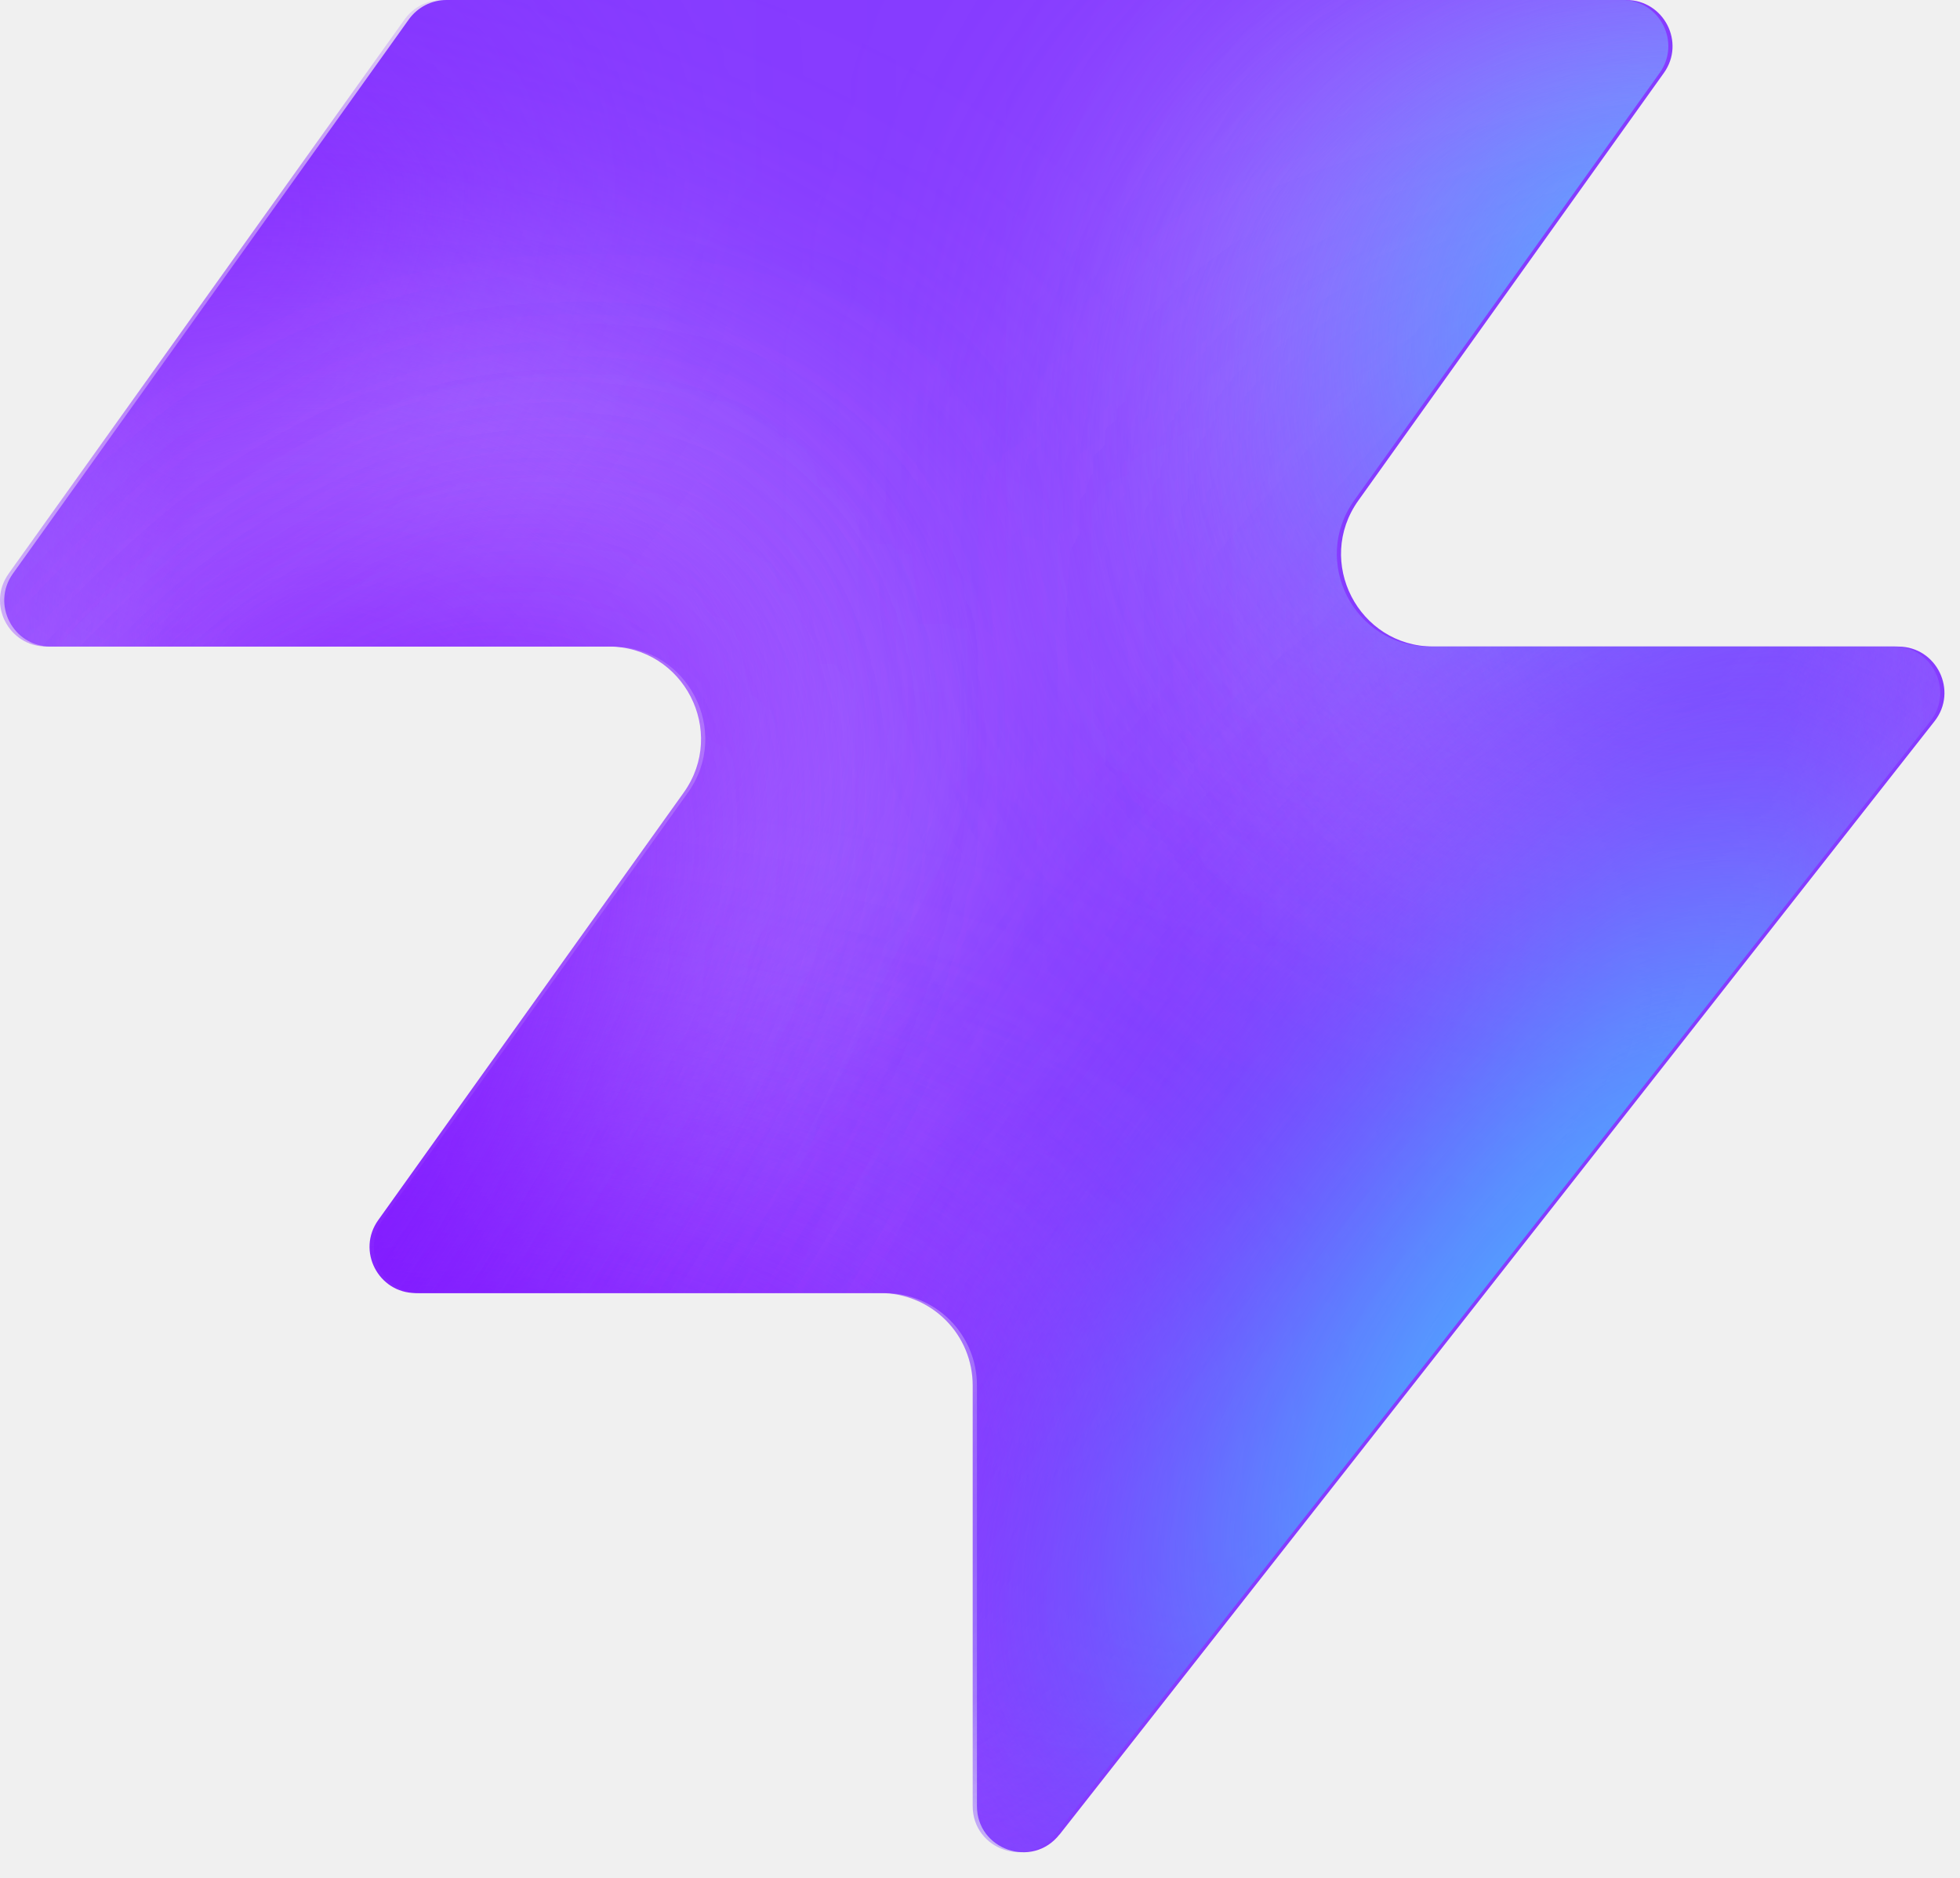
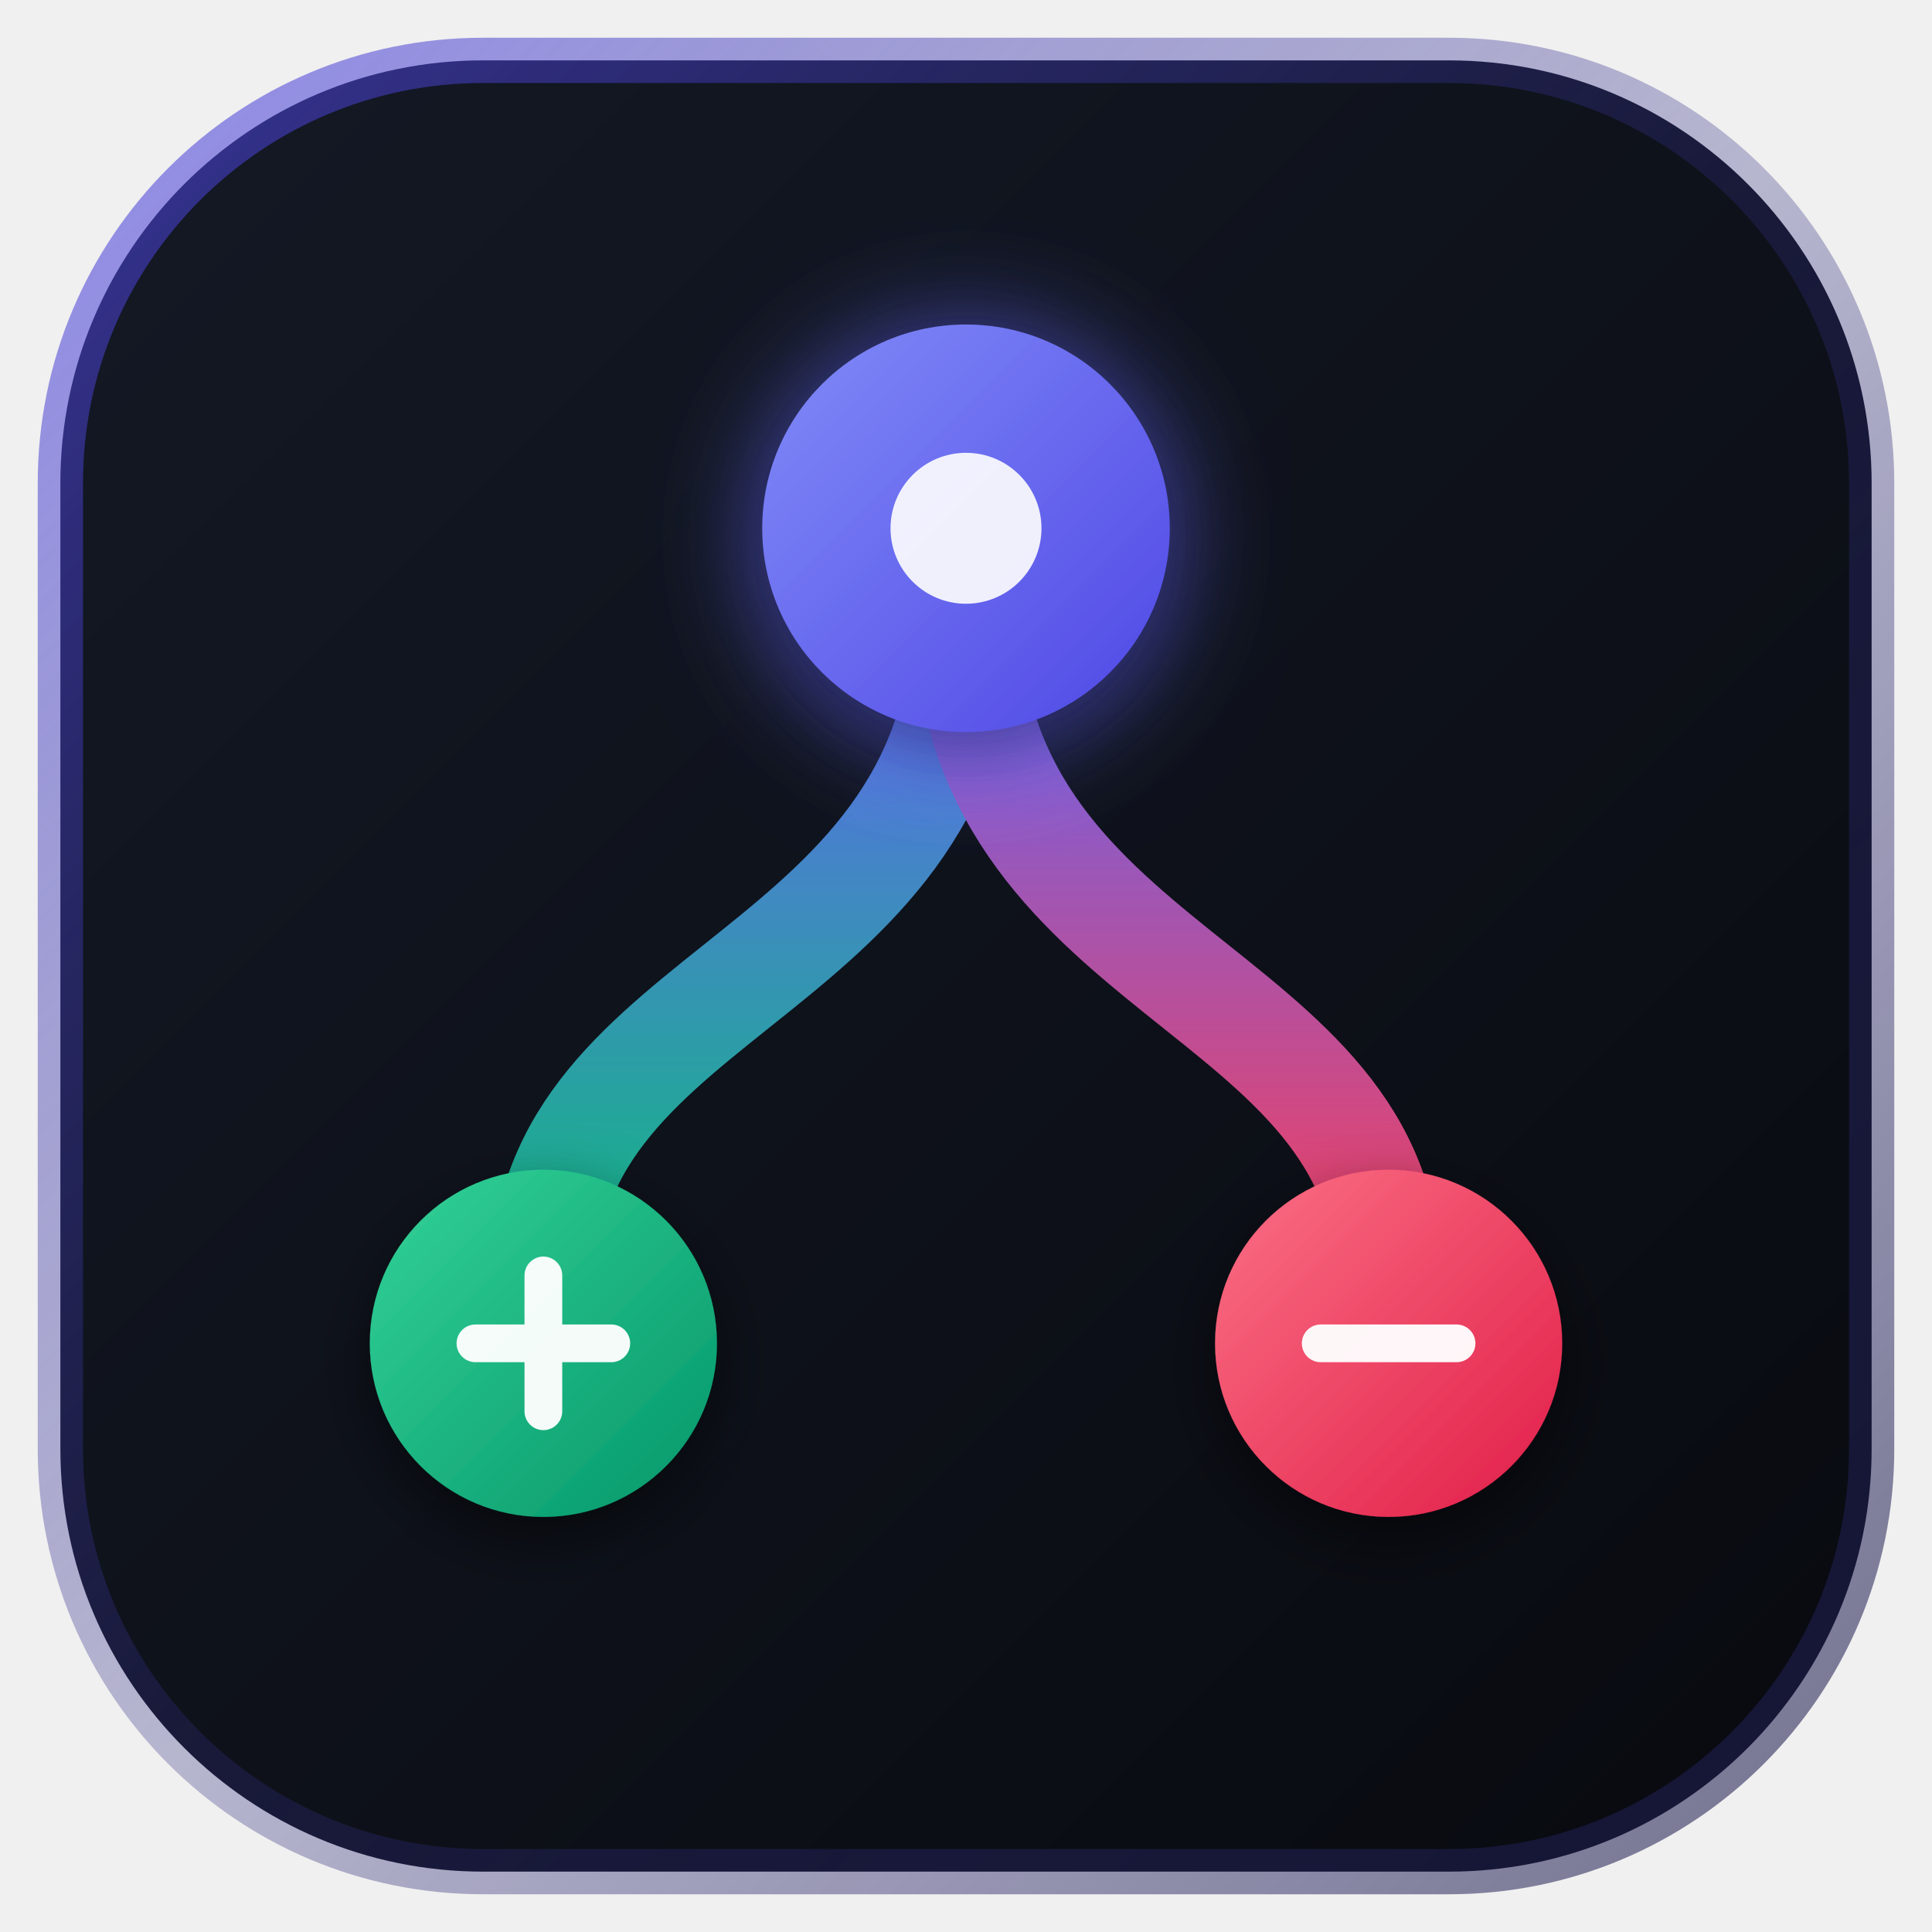
- <svg xmlns="http://www.w3.org/2000/svg" width="48" height="46" fill="none" viewBox="0 0 48 46">
-   <path fill="#863bff" d="M25.946 44.938c-.664.845-2.021.375-2.021-.698V33.937a2.26 2.26 0 0 0-2.262-2.262H10.287c-.92 0-1.456-1.04-.92-1.788l7.48-10.471c1.07-1.497 0-3.578-1.842-3.578H1.237c-.92 0-1.456-1.04-.92-1.788L10.013.474c.214-.297.556-.474.92-.474h28.894c.92 0 1.456 1.04.92 1.788l-7.48 10.471c-1.07 1.498 0 3.579 1.842 3.579h11.377c.943 0 1.473 1.088.89 1.83L25.947 44.94z" style="fill:#863bff;fill:color(display-p3 .525 .23 1);fill-opacity:1" />
-   <mask id="a" width="48" height="46" x="0" y="0" maskUnits="userSpaceOnUse" style="mask-type:alpha">
-     <path fill="#000" d="M25.842 44.938c-.664.844-2.021.375-2.021-.698V33.937a2.26 2.26 0 0 0-2.262-2.262H10.183c-.92 0-1.456-1.04-.92-1.788l7.48-10.471c1.07-1.498 0-3.579-1.842-3.579H1.133c-.92 0-1.456-1.04-.92-1.787L9.91.473c.214-.297.556-.474.92-.474h28.894c.92 0 1.456 1.04.92 1.788l-7.48 10.471c-1.07 1.498 0 3.578 1.842 3.578h11.377c.943 0 1.473 1.088.89 1.832L25.843 44.94z" style="fill:#000;fill-opacity:1" />
-   </mask>
-   <g mask="url(#a)">
-     <g filter="url(#b)">
-       <ellipse cx="5.508" cy="14.704" fill="#ede6ff" rx="5.508" ry="14.704" style="fill:#ede6ff;fill:color(display-p3 .927 .903 1);fill-opacity:1" transform="matrix(.00324 1 1 -.00324 -4.47 31.516)" />
-     </g>
-     <g filter="url(#c)">
-       <ellipse cx="10.399" cy="29.851" fill="#ede6ff" rx="10.399" ry="29.851" style="fill:#ede6ff;fill:color(display-p3 .927 .903 1);fill-opacity:1" transform="matrix(.00324 1 1 -.00324 -39.328 7.883)" />
-     </g>
-     <g filter="url(#d)">
-       <ellipse cx="5.508" cy="30.487" fill="#7e14ff" rx="5.508" ry="30.487" style="fill:#7e14ff;fill:color(display-p3 .492 .077 1);fill-opacity:1" transform="rotate(89.814 -25.913 -14.639)scale(1 -1)" />
-     </g>
-     <g filter="url(#e)">
-       <ellipse cx="5.508" cy="30.599" fill="#7e14ff" rx="5.508" ry="30.599" style="fill:#7e14ff;fill:color(display-p3 .492 .077 1);fill-opacity:1" transform="rotate(89.814 -32.644 -3.334)scale(1 -1)" />
-     </g>
-     <g filter="url(#f)">
-       <ellipse cx="5.508" cy="30.599" fill="#7e14ff" rx="5.508" ry="30.599" style="fill:#7e14ff;fill:color(display-p3 .492 .077 1);fill-opacity:1" transform="matrix(.00324 1 1 -.00324 -34.34 30.47)" />
-     </g>
-     <g filter="url(#g)">
-       <ellipse cx="14.072" cy="22.078" fill="#ede6ff" rx="14.072" ry="22.078" style="fill:#ede6ff;fill:color(display-p3 .927 .903 1);fill-opacity:1" transform="rotate(93.35 24.506 48.493)scale(-1 1)" />
-     </g>
-     <g filter="url(#h)">
-       <ellipse cx="3.47" cy="21.501" fill="#7e14ff" rx="3.47" ry="21.501" style="fill:#7e14ff;fill:color(display-p3 .492 .077 1);fill-opacity:1" transform="rotate(89.009 28.708 47.59)scale(-1 1)" />
-     </g>
-     <g filter="url(#i)">
-       <ellipse cx="3.47" cy="21.501" fill="#7e14ff" rx="3.47" ry="21.501" style="fill:#7e14ff;fill:color(display-p3 .492 .077 1);fill-opacity:1" transform="rotate(89.009 28.708 47.59)scale(-1 1)" />
-     </g>
-     <g filter="url(#j)">
-       <ellipse cx=".387" cy="8.972" fill="#7e14ff" rx="4.407" ry="29.108" style="fill:#7e14ff;fill:color(display-p3 .492 .077 1);fill-opacity:1" transform="rotate(39.51 .387 8.972)" />
-     </g>
-     <g filter="url(#k)">
-       <ellipse cx="47.523" cy="-6.092" fill="#7e14ff" rx="4.407" ry="29.108" style="fill:#7e14ff;fill:color(display-p3 .492 .077 1);fill-opacity:1" transform="rotate(37.892 47.523 -6.092)" />
-     </g>
-     <g filter="url(#l)">
-       <ellipse cx="41.412" cy="6.333" fill="#47bfff" rx="5.971" ry="9.665" style="fill:#47bfff;fill:color(display-p3 .28 .748 1);fill-opacity:1" transform="rotate(37.892 41.412 6.333)" />
-     </g>
-     <g filter="url(#m)">
-       <ellipse cx="-1.879" cy="38.332" fill="#7e14ff" rx="4.407" ry="29.108" style="fill:#7e14ff;fill:color(display-p3 .492 .077 1);fill-opacity:1" transform="rotate(37.892 -1.88 38.332)" />
-     </g>
-     <g filter="url(#n)">
-       <ellipse cx="-1.879" cy="38.332" fill="#7e14ff" rx="4.407" ry="29.108" style="fill:#7e14ff;fill:color(display-p3 .492 .077 1);fill-opacity:1" transform="rotate(37.892 -1.88 38.332)" />
-     </g>
-     <g filter="url(#o)">
-       <ellipse cx="35.651" cy="29.907" fill="#7e14ff" rx="4.407" ry="29.108" style="fill:#7e14ff;fill:color(display-p3 .492 .077 1);fill-opacity:1" transform="rotate(37.892 35.651 29.907)" />
-     </g>
-     <g filter="url(#p)">
-       <ellipse cx="38.418" cy="32.4" fill="#47bfff" rx="5.971" ry="15.297" style="fill:#47bfff;fill:color(display-p3 .28 .748 1);fill-opacity:1" transform="rotate(37.892 38.418 32.4)" />
-     </g>
-   </g>
+ <svg xmlns="http://www.w3.org/2000/svg" viewBox="0 0 512 512" width="512" height="512">
  <defs>
-     <filter id="b" width="60.045" height="41.654" x="-19.77" y="16.149" color-interpolation-filters="sRGB" filterUnits="userSpaceOnUse">
-       <feFlood flood-opacity="0" result="BackgroundImageFix" />
-       <feBlend in="SourceGraphic" in2="BackgroundImageFix" result="shape" />
-       <feGaussianBlur result="effect1_foregroundBlur_2002_17158" stdDeviation="7.659" />
+     <linearGradient id="bg-grad" x1="0%" y1="0%" x2="100%" y2="100%">
+       <stop offset="0%" stop-color="#141925" />
+       <stop offset="100%" stop-color="#080a0f" />
+     </linearGradient>
+     <linearGradient id="border-grad" x1="0%" y1="0%" x2="100%" y2="100%">
+       <stop offset="0%" stop-color="#4f46e5" stop-opacity="0.6" />
+       <stop offset="50%" stop-color="#312e81" stop-opacity="0.3" />
+       <stop offset="100%" stop-color="#1e1b4b" stop-opacity="0.6" />
+     </linearGradient>
+     <linearGradient id="claim-grad" x1="0%" y1="0%" x2="100%" y2="100%">
+       <stop offset="0%" stop-color="#818cf8" />
+       <stop offset="100%" stop-color="#4f46e5" />
+     </linearGradient>
+     <linearGradient id="support-grad" x1="0%" y1="0%" x2="100%" y2="100%">
+       <stop offset="0%" stop-color="#34d399" />
+       <stop offset="100%" stop-color="#059669" />
+     </linearGradient>
+     <linearGradient id="attack-grad" x1="0%" y1="0%" x2="100%" y2="100%">
+       <stop offset="0%" stop-color="#fb7185" />
+       <stop offset="100%" stop-color="#e11d48" />
+     </linearGradient>
+     <linearGradient id="branch-left" x1="0%" y1="0%" x2="0%" y2="100%">
+       <stop offset="0%" stop-color="#6366f1" />
+       <stop offset="100%" stop-color="#10b981" />
+     </linearGradient>
+     <linearGradient id="branch-right" x1="0%" y1="0%" x2="0%" y2="100%">
+       <stop offset="0%" stop-color="#6366f1" />
+       <stop offset="100%" stop-color="#f43f5e" />
+     </linearGradient>
+     <filter id="node-shadow" x="-20%" y="-20%" width="140%" height="140%">
+       <feDropShadow dx="0" dy="6" stdDeviation="8" flood-color="#000000" flood-opacity="0.5" />
    </filter>
-     <filter id="c" width="90.34" height="51.437" x="-54.613" y="-7.533" color-interpolation-filters="sRGB" filterUnits="userSpaceOnUse">
-       <feFlood flood-opacity="0" result="BackgroundImageFix" />
-       <feBlend in="SourceGraphic" in2="BackgroundImageFix" result="shape" />
-       <feGaussianBlur result="effect1_foregroundBlur_2002_17158" stdDeviation="7.659" />
-     </filter>
-     <filter id="d" width="79.355" height="29.4" x="-49.64" y="2.03" color-interpolation-filters="sRGB" filterUnits="userSpaceOnUse">
-       <feFlood flood-opacity="0" result="BackgroundImageFix" />
-       <feBlend in="SourceGraphic" in2="BackgroundImageFix" result="shape" />
-       <feGaussianBlur result="effect1_foregroundBlur_2002_17158" stdDeviation="4.596" />
-     </filter>
-     <filter id="e" width="79.579" height="29.4" x="-45.045" y="20.029" color-interpolation-filters="sRGB" filterUnits="userSpaceOnUse">
-       <feFlood flood-opacity="0" result="BackgroundImageFix" />
-       <feBlend in="SourceGraphic" in2="BackgroundImageFix" result="shape" />
-       <feGaussianBlur result="effect1_foregroundBlur_2002_17158" stdDeviation="4.596" />
-     </filter>
-     <filter id="f" width="79.579" height="29.4" x="-43.513" y="21.178" color-interpolation-filters="sRGB" filterUnits="userSpaceOnUse">
-       <feFlood flood-opacity="0" result="BackgroundImageFix" />
-       <feBlend in="SourceGraphic" in2="BackgroundImageFix" result="shape" />
-       <feGaussianBlur result="effect1_foregroundBlur_2002_17158" stdDeviation="4.596" />
-     </filter>
-     <filter id="g" width="74.749" height="58.852" x="15.756" y="-17.901" color-interpolation-filters="sRGB" filterUnits="userSpaceOnUse">
-       <feFlood flood-opacity="0" result="BackgroundImageFix" />
-       <feBlend in="SourceGraphic" in2="BackgroundImageFix" result="shape" />
-       <feGaussianBlur result="effect1_foregroundBlur_2002_17158" stdDeviation="7.659" />
-     </filter>
-     <filter id="h" width="61.377" height="25.362" x="23.548" y="2.284" color-interpolation-filters="sRGB" filterUnits="userSpaceOnUse">
-       <feFlood flood-opacity="0" result="BackgroundImageFix" />
-       <feBlend in="SourceGraphic" in2="BackgroundImageFix" result="shape" />
-       <feGaussianBlur result="effect1_foregroundBlur_2002_17158" stdDeviation="4.596" />
-     </filter>
-     <filter id="i" width="61.377" height="25.362" x="23.548" y="2.284" color-interpolation-filters="sRGB" filterUnits="userSpaceOnUse">
-       <feFlood flood-opacity="0" result="BackgroundImageFix" />
-       <feBlend in="SourceGraphic" in2="BackgroundImageFix" result="shape" />
-       <feGaussianBlur result="effect1_foregroundBlur_2002_17158" stdDeviation="4.596" />
-     </filter>
-     <filter id="j" width="56.045" height="63.649" x="-27.636" y="-22.853" color-interpolation-filters="sRGB" filterUnits="userSpaceOnUse">
-       <feFlood flood-opacity="0" result="BackgroundImageFix" />
-       <feBlend in="SourceGraphic" in2="BackgroundImageFix" result="shape" />
-       <feGaussianBlur result="effect1_foregroundBlur_2002_17158" stdDeviation="4.596" />
-     </filter>
-     <filter id="k" width="54.814" height="64.646" x="20.116" y="-38.415" color-interpolation-filters="sRGB" filterUnits="userSpaceOnUse">
-       <feFlood flood-opacity="0" result="BackgroundImageFix" />
-       <feBlend in="SourceGraphic" in2="BackgroundImageFix" result="shape" />
-       <feGaussianBlur result="effect1_foregroundBlur_2002_17158" stdDeviation="4.596" />
-     </filter>
-     <filter id="l" width="33.541" height="35.313" x="24.641" y="-11.323" color-interpolation-filters="sRGB" filterUnits="userSpaceOnUse">
-       <feFlood flood-opacity="0" result="BackgroundImageFix" />
-       <feBlend in="SourceGraphic" in2="BackgroundImageFix" result="shape" />
-       <feGaussianBlur result="effect1_foregroundBlur_2002_17158" stdDeviation="4.596" />
-     </filter>
-     <filter id="m" width="54.814" height="64.646" x="-29.286" y="6.009" color-interpolation-filters="sRGB" filterUnits="userSpaceOnUse">
-       <feFlood flood-opacity="0" result="BackgroundImageFix" />
-       <feBlend in="SourceGraphic" in2="BackgroundImageFix" result="shape" />
-       <feGaussianBlur result="effect1_foregroundBlur_2002_17158" stdDeviation="4.596" />
-     </filter>
-     <filter id="n" width="54.814" height="64.646" x="-29.286" y="6.009" color-interpolation-filters="sRGB" filterUnits="userSpaceOnUse">
-       <feFlood flood-opacity="0" result="BackgroundImageFix" />
-       <feBlend in="SourceGraphic" in2="BackgroundImageFix" result="shape" />
-       <feGaussianBlur result="effect1_foregroundBlur_2002_17158" stdDeviation="4.596" />
-     </filter>
-     <filter id="o" width="54.814" height="64.646" x="8.244" y="-2.416" color-interpolation-filters="sRGB" filterUnits="userSpaceOnUse">
-       <feFlood flood-opacity="0" result="BackgroundImageFix" />
-       <feBlend in="SourceGraphic" in2="BackgroundImageFix" result="shape" />
-       <feGaussianBlur result="effect1_foregroundBlur_2002_17158" stdDeviation="4.596" />
-     </filter>
-     <filter id="p" width="39.409" height="43.623" x="18.713" y="10.588" color-interpolation-filters="sRGB" filterUnits="userSpaceOnUse">
-       <feFlood flood-opacity="0" result="BackgroundImageFix" />
-       <feBlend in="SourceGraphic" in2="BackgroundImageFix" result="shape" />
-       <feGaussianBlur result="effect1_foregroundBlur_2002_17158" stdDeviation="4.596" />
+     <filter id="claim-glow" x="-30%" y="-30%" width="160%" height="160%">
+       <feDropShadow dx="0" dy="0" stdDeviation="14" flood-color="#6366f1" flood-opacity="0.6" />
    </filter>
  </defs>
+   <rect x="16" y="16" width="480" height="480" rx="112" fill="url(#bg-grad)" stroke="url(#border-grad)" stroke-width="12" />
+   <path d="M 256 160 C 256 260 144 260 144 340" stroke="url(#branch-left)" stroke-width="28" stroke-linecap="round" fill="none" />
+   <path d="M 256 160 C 256 260 368 260 368 340" stroke="url(#branch-right)" stroke-width="28" stroke-linecap="round" fill="none" />
+   <g filter="url(#claim-glow)">
+     <circle cx="256" cy="140" r="54" fill="url(#claim-grad)" filter="url(#node-shadow)" />
+     <circle cx="256" cy="140" r="20" fill="#ffffff" opacity="0.9" />
+   </g>
+   <g filter="url(#node-shadow)">
+     <circle cx="144" cy="356" r="46" fill="url(#support-grad)" />
+     <path d="M 144 338 V 374 M 126 356 H 162" stroke="#ffffff" stroke-width="10" stroke-linecap="round" opacity="0.95" />
+   </g>
+   <g filter="url(#node-shadow)">
+     <circle cx="368" cy="356" r="46" fill="url(#attack-grad)" />
+     <path d="M 350 356 H 386" stroke="#ffffff" stroke-width="10" stroke-linecap="round" opacity="0.95" />
+   </g>
</svg>
